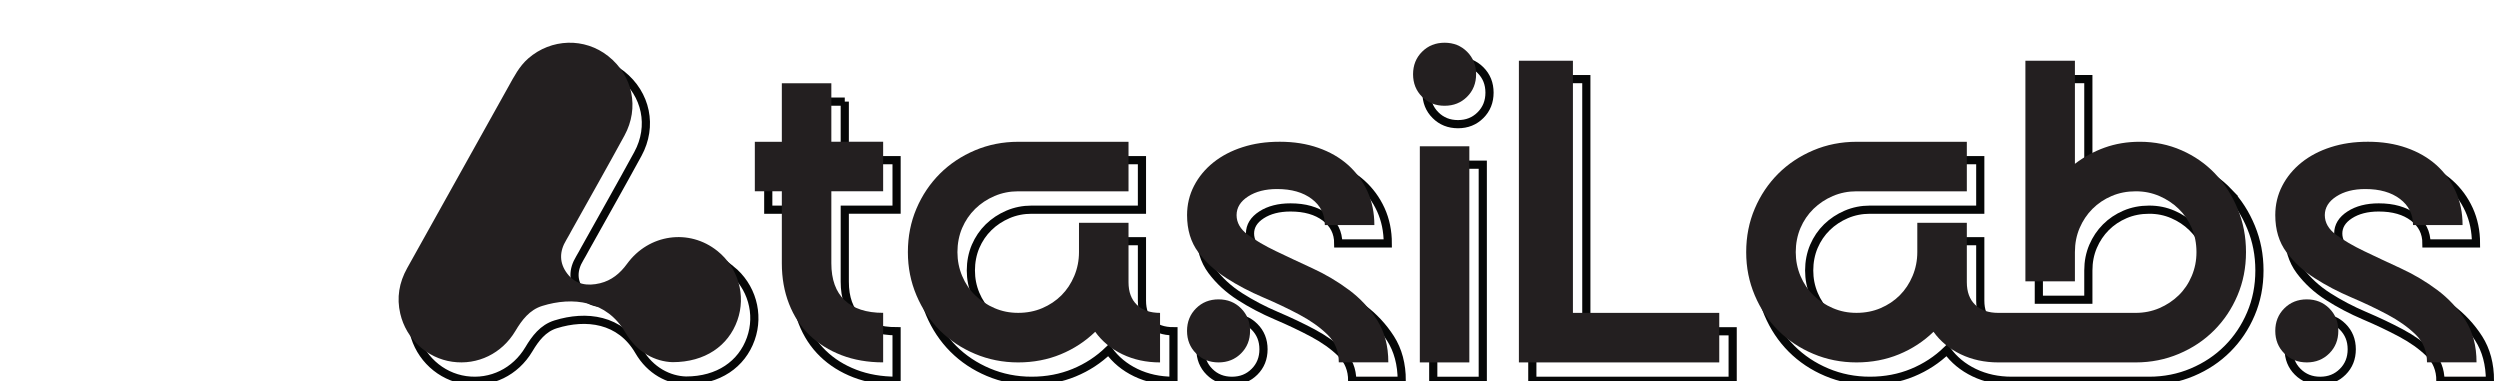
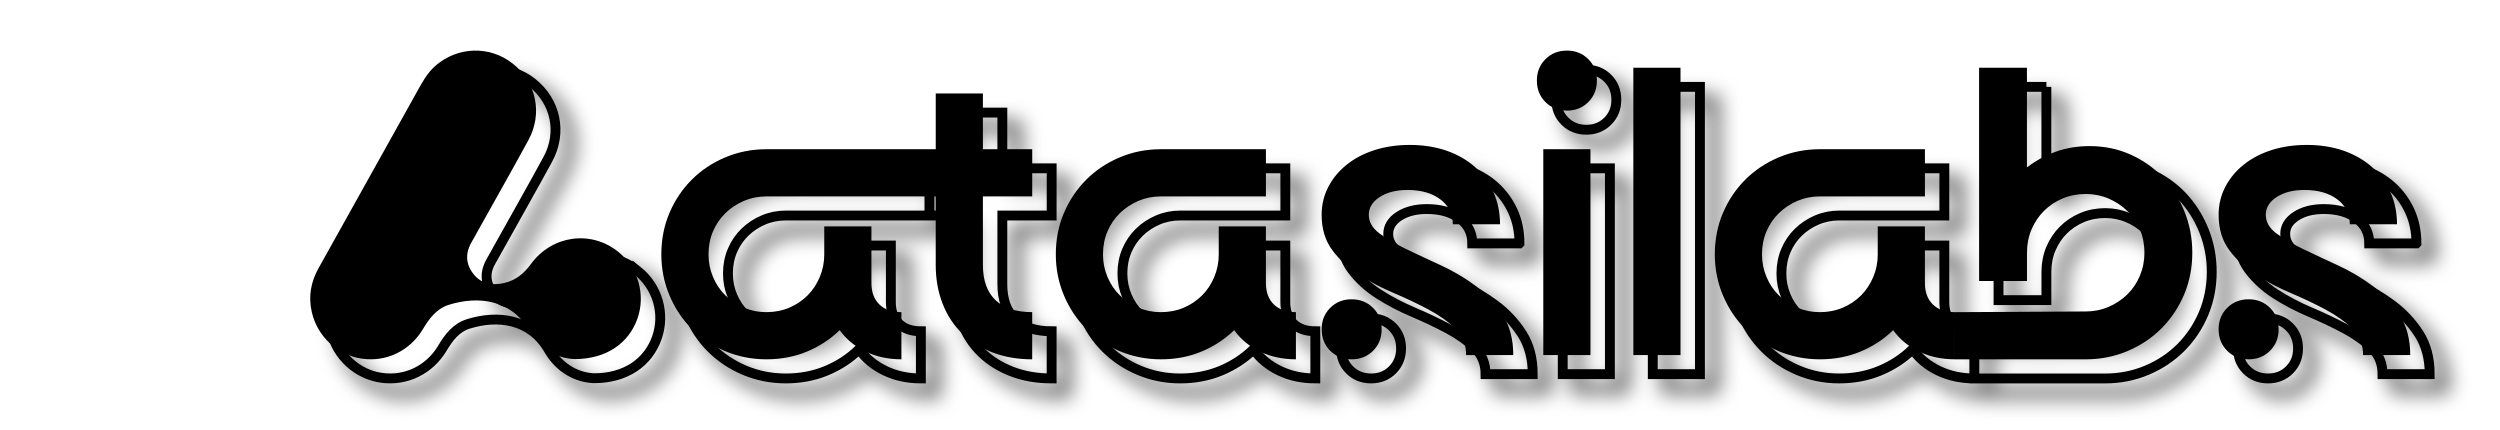
- <svg xmlns="http://www.w3.org/2000/svg" id="Layer_1" viewBox="0 0 1222.93 186.27">
+ <svg xmlns="http://www.w3.org/2000/svg" id="Layer_1" viewBox="0 0 1266.35 217.33">
  <defs>
    <style>
      .cls-1 {
-         fill: #231f20;
+         filter: url(#drop-shadow-1);
      }

      .cls-2 {
        fill: none;
-         stroke: #060707;
+         stroke: #000;
        stroke-miterlimit: 10;
-         stroke-width: 4px;
+         stroke-width: 5px;
      }
    </style>
+     <filter id="drop-shadow-1" x="156.33" y="24.63" width="1098.96" height="191.76" filterUnits="userSpaceOnUse">
+       <feOffset dx="7" dy="7" />
+       <feGaussianBlur result="blur" stdDeviation="5" />
+       <feFlood flood-color="#000" flood-opacity=".75" />
+       <feComposite in2="blur" operator="in" />
+       <feComposite in="SourceGraphic" />
+     </filter>
  </defs>
-   <g>
-     <path class="cls-2" d="M413.24,49.72h-24.22v28.63h-13.21v24.22h13.21v35.24c0,7.2,1.17,13.8,3.52,19.82,2.35,6.02,5.69,11.12,10.03,15.31,4.33,4.19,9.54,7.46,15.63,9.8,6.09,2.34,12.89,3.52,20.38,3.52v-24.23c-8.23,0-14.5-2.05-18.84-6.17-4.33-4.1-6.5-10.13-6.5-18.06v-35.24h25.34v-24.22h-25.34v-28.63Z" />
-     <path class="cls-2" d="M558.61,147.06v-29.07h-24.23v14.32c0,4.11-.77,8-2.31,11.67-1.54,3.67-3.63,6.83-6.27,9.47-2.64,2.64-5.77,4.73-9.37,6.27s-7.53,2.31-11.79,2.31-7.97-.77-11.56-2.31c-3.6-1.54-6.76-3.63-9.47-6.27-2.72-2.64-4.84-5.8-6.38-9.47-1.54-3.67-2.31-7.56-2.31-11.67s.77-8.19,2.31-11.79c1.54-3.59,3.67-6.72,6.38-9.37s5.87-4.73,9.47-6.27c3.59-1.54,7.46-2.31,11.56-2.31h53.97v-24.22h-53.97c-7.48,0-14.54,1.39-21.14,4.18-6.6,2.8-12.33,6.61-17.18,11.45-4.84,4.85-8.67,10.54-11.45,17.07-2.79,6.53-4.19,13.62-4.19,21.26s1.4,14.54,4.19,21.14c2.79,6.6,6.61,12.33,11.45,17.18,4.85,4.85,10.58,8.67,17.18,11.45,6.61,2.79,13.66,4.19,21.14,4.19s14.43-1.33,20.82-3.97c6.39-2.64,12-6.31,16.85-11.01,3.38,4.7,7.81,8.36,13.33,11.01,5.5,2.64,11.63,3.97,18.39,3.97v-24.23c-4.85,0-8.63-1.32-11.35-3.96-2.72-2.64-4.07-6.31-4.07-11.01Z" />
-     <path class="cls-2" d="M666.42,150.81c-5.5-4.1-11.45-7.63-17.84-10.57-6.38-2.94-12.33-5.73-17.83-8.37-5.51-2.64-10.1-5.32-13.77-8.04-3.67-2.72-5.51-5.92-5.51-9.58s1.87-6.72,5.62-9.14c3.75-2.43,8.48-3.64,14.2-3.64,7.05,0,12.7,1.62,16.97,4.85,4.26,3.23,6.38,7.48,6.38,12.77h24.23c0-6.01-1.14-11.53-3.41-16.52-2.28-4.99-5.44-9.28-9.47-12.89-4.04-3.59-8.89-6.38-14.54-8.36-5.65-1.99-11.93-2.98-18.83-2.98s-12.66.88-18.18,2.64c-5.5,1.76-10.28,4.26-14.31,7.48-4.04,3.24-7.2,7.05-9.47,11.45-2.28,4.41-3.41,9.18-3.41,14.32,0,7.2,1.84,13.25,5.5,18.17,3.67,4.92,8.26,9.14,13.77,12.66,5.51,3.53,11.45,6.65,17.84,9.37s12.33,5.54,17.84,8.48c5.5,2.94,10.09,6.2,13.77,9.8,3.67,3.59,5.5,8.11,5.5,13.54h24.23c0-8.07-1.85-14.98-5.51-20.7-3.67-5.73-8.25-10.65-13.77-14.76Z" />
-     <path class="cls-2" d="M602.65,155.44c-4.4,0-8.07,1.47-11.01,4.41-2.94,2.94-4.41,6.6-4.41,11.01s1.47,8.08,4.41,11.01c2.93,2.94,6.61,4.41,11.01,4.41s8.07-1.47,11.01-4.41c2.94-2.93,4.41-6.6,4.41-11.01s-1.47-8.07-4.41-11.01c-2.94-2.94-6.61-4.41-11.01-4.41Z" />
-     <path class="cls-2" d="M713.21,29.9c-4.4,0-8.07,1.47-11.01,4.41-2.94,2.93-4.41,6.6-4.41,11.01s1.47,8.08,4.41,11.01c2.93,2.94,6.6,4.41,11.01,4.41s8.07-1.47,11.01-4.41c2.94-2.93,4.41-6.6,4.41-11.01s-1.47-8.07-4.41-11.01c-2.94-2.94-6.61-4.41-11.01-4.41Z" />
-     <rect class="cls-2" x="701.11" y="80.56" width="24.22" height="105.72" />
-     <polygon class="cls-2" points="775.99 38.7 749.57 38.7 749.57 186.27 847.57 186.27 847.57 162.05 775.99 162.05 775.99 38.7" />
-     <path class="cls-2" d="M1090.18,93.99c-4.63-4.85-10.1-8.67-16.41-11.45-6.32-2.79-13.15-4.19-20.49-4.19-6.17,0-11.89.96-17.18,2.86-5.29,1.91-10.13,4.55-14.54,7.93v-50.44h-24.22v107.92h24.22v-14.31c0-4.26.77-8.18,2.31-11.79,1.54-3.59,3.64-6.72,6.28-9.36,2.64-2.64,5.75-4.74,9.36-6.28,3.59-1.54,7.53-2.31,11.78-2.31s7.96.77,11.56,2.31c3.59,1.54,6.76,3.64,9.47,6.28,2.72,2.63,4.85,5.76,6.39,9.36,1.54,3.6,2.31,7.53,2.31,11.79s-.77,8-2.31,11.67c-1.54,3.67-3.67,6.83-6.39,9.47-2.72,2.64-5.88,4.74-9.47,6.28-3.6,1.54-7.46,2.31-11.56,2.31h-67.18c-4.85,0-8.63-1.33-11.35-3.97-2.72-2.64-4.07-6.31-4.07-11.01v-29.07h-24.23v14.32c0,4.11-.77,8-2.31,11.67-1.54,3.67-3.63,6.83-6.27,9.47-2.64,2.64-5.77,4.73-9.37,6.27s-7.53,2.31-11.79,2.31-7.97-.77-11.56-2.31c-3.6-1.54-6.76-3.63-9.47-6.27-2.72-2.64-4.84-5.8-6.38-9.47-1.54-3.67-2.31-7.56-2.31-11.67s.77-8.19,2.31-11.79,3.67-6.72,6.38-9.37c2.72-2.64,5.87-4.73,9.47-6.27,3.59-1.54,7.46-2.31,11.56-2.31h53.97v-24.22h-53.97c-7.48,0-14.54,1.39-21.14,4.18-6.6,2.8-12.33,6.61-17.18,11.45-4.84,4.85-8.67,10.54-11.45,17.07-2.79,6.53-4.19,13.62-4.19,21.26s1.4,14.54,4.19,21.14c2.79,6.6,6.61,12.33,11.45,17.18,4.85,4.85,10.58,8.67,17.18,11.45,6.61,2.79,13.66,4.19,21.14,4.19s14.43-1.33,20.82-3.97c6.39-2.64,12-6.31,16.85-11.01,3.38,4.7,7.82,8.36,13.33,11.01,5.5,2.64,11.63,3.97,18.39,3.97h67.18c7.49,0,14.54-1.4,21.14-4.19,6.61-2.79,12.33-6.6,17.18-11.45,4.85-4.85,8.67-10.53,11.45-17.07,2.79-6.52,4.19-13.61,4.19-21.25s-1.36-14.54-4.08-21.14c-2.72-6.61-6.38-12.34-11.01-17.18Z" />
-     <path class="cls-2" d="M1212.52,165.57c-3.67-5.73-8.25-10.65-13.77-14.76-5.5-4.1-11.45-7.63-17.84-10.57-6.38-2.94-12.33-5.73-17.83-8.37-5.51-2.64-10.1-5.32-13.77-8.04-3.67-2.72-5.51-5.92-5.51-9.58s1.87-6.72,5.62-9.14c3.75-2.43,8.48-3.64,14.2-3.64,7.05,0,12.7,1.62,16.96,4.85,4.26,3.23,6.38,7.48,6.38,12.77h24.23c0-6.01-1.14-11.53-3.41-16.52-2.28-4.99-5.44-9.28-9.47-12.89-4.04-3.59-8.89-6.38-14.54-8.36-5.65-1.99-11.93-2.98-18.83-2.98s-12.66.88-18.18,2.64c-5.5,1.76-10.28,4.26-14.31,7.48-4.04,3.24-7.2,7.05-9.47,11.45-2.28,4.41-3.41,9.18-3.41,14.32,0,7.2,1.84,13.25,5.5,18.17,3.67,4.92,8.26,9.14,13.77,12.66,5.51,3.53,11.45,6.65,17.84,9.37,6.39,2.72,12.33,5.54,17.84,8.48,5.5,2.94,10.09,6.2,13.77,9.8,3.67,3.59,5.5,8.11,5.5,13.54h24.23c0-8.07-1.85-14.98-5.51-20.7Z" />
-     <path class="cls-2" d="M1134.99,155.44c-4.4,0-8.07,1.47-11.01,4.41-2.94,2.94-4.41,6.6-4.41,11.01s1.47,8.08,4.41,11.01c2.93,2.94,6.61,4.41,11.01,4.41s8.07-1.47,11.01-4.41c2.94-2.93,4.41-6.6,4.41-11.01s-1.47-8.07-4.41-11.01c-2.94-2.94-6.61-4.41-11.01-4.41Z" />
-     <path class="cls-2" d="M357.48,131.75c-13.8-11.06-33.53-8.3-44.17,6.3-3.41,4.68-7.57,8.14-13.23,9.51-6.17,1.48-11.89.68-15.98-4.66-4.03-5.26-3.95-10.88-.52-16.51.94-1.55,1.78-3.16,2.66-4.75,8.61-15.44,17.34-30.81,25.8-46.33,7.4-13.58,4.07-29.3-7.92-38.83-11.58-9.2-27.9-8.69-39.15,1.11-4.4,3.84-6.96,8.89-9.71,13.83-16.51,29.58-32.99,59.18-49.52,88.75-3.94,7.05-5.2,14.48-3.36,22.32,2.9,12.39,13.12,21.73,25.43,23.47,12.44,1.76,24.31-4.05,30.86-15.04,3.19-5.35,6.93-10.34,13.14-12.27,14.89-4.63,31.56-2.72,40.73,13.1,5.6,9.66,14.66,14.16,23.01,14.41,15.96,0,27.29-8,31.71-20.4,4.35-12.2.43-25.83-9.78-34.02Z" />
+   <g class="cls-1">
+     <path class="cls-2" d="M322.92,137.17c-13.8-11.06-33.53-8.3-44.17,6.3-3.41,4.68-7.57,8.14-13.23,9.51-6.17,1.48-11.89.68-15.98-4.66-4.03-5.26-3.95-10.88-.52-16.51.94-1.55,1.78-3.16,2.66-4.75,8.61-15.44,17.34-30.81,25.8-46.33,7.4-13.58,4.07-29.3-7.92-38.83-11.58-9.2-27.9-8.69-39.15,1.11-4.4,3.84-6.96,8.89-9.71,13.83-16.51,29.58-32.99,59.18-49.52,88.75-3.94,7.05-5.2,14.48-3.36,22.32,2.9,12.39,13.12,21.73,25.43,23.47,12.44,1.76,24.31-4.05,30.86-15.04,3.19-5.35,6.93-10.34,13.14-12.27,14.89-4.63,31.56-2.72,40.73,13.1,5.6,9.66,14.66,14.16,23.01,14.41,15.96,0,27.29-8,31.71-20.4,4.35-12.2.43-25.83-9.78-34.02Z" />
+     <path class="cls-2" d="M694.51,161.29c4.35,0,7.96,1.45,10.86,4.35,2.89,2.9,4.34,6.52,4.34,10.86s-1.45,7.96-4.34,10.86c-2.9,2.9-6.52,4.34-10.86,4.34s-7.96-1.45-10.86-4.34c-2.9-2.9-4.34-6.52-4.34-10.86s1.45-7.96,4.34-10.86c2.9-2.9,6.52-4.35,10.86-4.35ZM803.54,35.32c4.34,0,7.96,1.45,10.86,4.34,2.9,2.9,4.34,6.52,4.34,10.86s-1.45,7.97-4.34,10.86c-2.9,2.9-6.52,4.34-10.86,4.34s-7.96-1.45-10.86-4.34c-2.9-2.9-4.34-6.52-4.34-10.86s1.44-7.96,4.34-10.86c2.9-2.9,6.52-4.34,10.86-4.34ZM427.37,138.49v-14.12h23.89v28.67c0,4.63,1.34,8.25,4.02,10.86,2.67,2.61,6.4,3.91,11.18,3.91v23.89c-6.66,0-12.7-1.3-18.13-3.91-5.43-2.61-9.81-6.22-13.14-10.86-4.78,4.63-10.31,8.25-16.61,10.86-6.3,2.61-13.14,3.91-20.52,3.91s-14.34-1.38-20.85-4.13c-6.52-2.75-12.16-6.52-16.94-11.29-4.78-4.78-8.55-10.43-11.3-16.94-2.75-6.52-4.13-13.47-4.13-20.85s1.37-14.52,4.13-20.96c2.75-6.44,6.52-12.05,11.3-16.83,4.78-4.78,10.42-8.54,16.94-11.29,6.52-2.75,13.46-4.13,20.85-4.13h72.76v23.89h-72.76c-4.06,0-7.86.76-11.4,2.28-3.55,1.52-6.66,3.58-9.34,6.19-2.68,2.61-4.78,5.68-6.3,9.23-1.52,3.55-2.28,7.42-2.28,11.62s.76,7.89,2.28,11.51c1.52,3.62,3.62,6.73,6.3,9.34,2.68,2.61,5.79,4.67,9.34,6.19,3.55,1.52,7.35,2.28,11.4,2.28s8.07-.76,11.62-2.28c3.55-1.52,6.62-3.58,9.23-6.19,2.61-2.61,4.67-5.72,6.19-9.34,1.52-3.62,2.28-7.46,2.28-11.51ZM470.81,85.28h13.03v-28.23h23.89v28.23h24.98v23.89h-24.98v34.75c0,7.82,2.13,13.76,6.4,17.81,4.27,4.05,10.46,6.08,18.57,6.08v23.89c-7.39,0-14.09-1.16-20.09-3.48-6.01-2.31-11.15-5.54-15.42-9.66s-7.57-9.15-9.88-15.09c-2.32-5.94-3.48-12.45-3.48-19.55v-34.75h-13.03v-23.89ZM627.18,138.49v-14.12h23.89v28.67c0,4.63,1.34,8.25,4.02,10.86,2.67,2.61,6.4,3.91,11.18,3.91v23.89c-6.66,0-12.7-1.3-18.13-3.91-5.43-2.61-9.81-6.22-13.14-10.86-4.78,4.63-10.31,8.25-16.61,10.86-6.3,2.61-13.14,3.91-20.52,3.91s-14.34-1.38-20.85-4.13c-6.52-2.75-12.16-6.52-16.94-11.29-4.78-4.78-8.55-10.43-11.3-16.94-2.75-6.52-4.13-13.47-4.13-20.85s1.37-14.52,4.13-20.96c2.75-6.44,6.52-12.05,11.3-16.83s10.42-8.54,16.94-11.29c6.52-2.75,13.46-4.13,20.85-4.13h53.21v23.89h-53.21c-4.06,0-7.86.76-11.4,2.28-3.55,1.52-6.66,3.58-9.34,6.19-2.68,2.61-4.78,5.68-6.3,9.23-1.52,3.55-2.28,7.42-2.28,11.62s.76,7.89,2.28,11.51c1.52,3.62,3.62,6.73,6.3,9.34,2.68,2.61,5.79,4.67,9.34,6.19,3.55,1.52,7.35,2.28,11.4,2.28s8.07-.76,11.62-2.28c3.55-1.52,6.62-3.58,9.23-6.19,2.61-2.61,4.67-5.72,6.19-9.34s2.28-7.46,2.28-11.51ZM769.66,123.28h-23.89c0-5.21-2.1-9.41-6.3-12.6-4.2-3.18-9.78-4.78-16.72-4.78-5.65,0-10.31,1.19-14.01,3.58-3.69,2.39-5.54,5.39-5.54,9.01s1.81,6.77,5.43,9.45c3.62,2.68,8.15,5.32,13.57,7.93,5.43,2.61,11.3,5.36,17.6,8.25,6.3,2.9,12.16,6.37,17.59,10.43,5.43,4.06,9.95,8.91,13.57,14.55,3.62,5.65,5.43,12.45,5.43,20.42h-23.89c0-5.35-1.81-9.81-5.43-13.36-3.62-3.55-8.15-6.76-13.57-9.66-5.43-2.9-11.3-5.68-17.6-8.36-6.3-2.67-12.16-5.75-17.59-9.23-5.43-3.48-9.96-7.64-13.57-12.49-3.62-4.85-5.43-10.82-5.43-17.92,0-5.07,1.12-9.78,3.37-14.12,2.25-4.34,5.36-8.11,9.34-11.29,3.98-3.19,8.69-5.65,14.12-7.39,5.43-1.74,11.4-2.61,17.92-2.61s12.99.98,18.57,2.93c5.57,1.96,10.35,4.71,14.34,8.25,3.98,3.55,7.09,7.78,9.34,12.7,2.25,4.92,3.37,10.36,3.37,16.29ZM791.59,85.28h23.89v104.25h-23.89v-104.25ZM861.09,44.01v145.52h-23.89V44.01h23.89ZM960.99,138.49v-14.12h23.89v28.67c0,4.63,1.34,8.25,4.02,10.86,2.67,2.61,6.4,3.91,11.18,3.91v23.89c-6.66,0-12.7-1.3-18.13-3.91-5.43-2.61-9.81-6.22-13.14-10.86-4.78,4.63-10.31,8.25-16.61,10.86s-13.14,3.91-20.52,3.91-14.34-1.38-20.85-4.13c-6.52-2.75-12.16-6.52-16.94-11.29-4.78-4.78-8.55-10.43-11.3-16.94-2.75-6.52-4.13-13.47-4.13-20.85s1.37-14.52,4.13-20.96c2.75-6.44,6.52-12.05,11.3-16.83s10.42-8.54,16.94-11.29c6.52-2.75,13.46-4.13,20.85-4.13h53.21v23.89h-53.21c-4.06,0-7.86.76-11.4,2.28-3.55,1.52-6.66,3.58-9.34,6.19-2.68,2.61-4.78,5.68-6.3,9.23-1.52,3.55-2.28,7.42-2.28,11.62s.76,7.89,2.28,11.51c1.52,3.62,3.62,6.73,6.3,9.34,2.68,2.61,5.79,4.67,9.34,6.19,3.55,1.52,7.35,2.28,11.4,2.28s8.07-.76,11.62-2.28c3.55-1.52,6.62-3.58,9.23-6.19,2.61-2.61,4.67-5.72,6.19-9.34,1.52-3.62,2.28-7.46,2.28-11.51ZM1036.57,44.01v50.48c4.41-3.38,9.26-6.02,14.55-7.94,5.29-1.9,11.02-2.86,17.19-2.86,7.35,0,14.18,1.4,20.5,4.19,6.32,2.79,11.79,6.61,16.43,11.46,4.63,4.85,8.3,10.58,11.02,17.2,2.71,6.61,4.08,13.66,4.08,21.16s-1.4,14.73-4.19,21.27c-2.79,6.54-6.61,12.23-11.46,17.09-4.85,4.85-10.58,8.67-17.19,11.46-6.61,2.79-13.67,4.19-21.16,4.19h-66.24v-23.89l66.24-.36c4.11,0,7.97-.77,11.57-2.32,3.6-1.54,6.76-3.64,9.48-6.28,2.72-2.65,4.85-5.81,6.39-9.48,1.54-3.67,2.32-7.57,2.32-11.68s-.77-8.19-2.32-11.8c-1.54-3.6-3.67-6.72-6.39-9.36-2.72-2.65-5.88-4.74-9.48-6.28-3.6-1.54-7.46-2.32-11.57-2.32s-8.19.77-11.79,2.32c-3.6,1.54-6.72,3.64-9.37,6.28-2.65,2.64-4.74,5.77-6.28,9.36-1.54,3.6-2.31,7.53-2.31,11.8v14.32h-24.25V44.01h24.25ZM1224.01,123.28h-23.89c0-5.21-2.1-9.41-6.3-12.6-4.2-3.18-9.78-4.78-16.72-4.78-5.65,0-10.31,1.19-14.01,3.58-3.69,2.39-5.54,5.39-5.54,9.01s1.81,6.77,5.43,9.45,8.15,5.32,13.57,7.93c5.43,2.61,11.3,5.36,17.6,8.25,6.3,2.9,12.16,6.37,17.59,10.43,5.43,4.06,9.95,8.91,13.57,14.55,3.62,5.65,5.43,12.45,5.43,20.42h-23.89c0-5.35-1.81-9.81-5.43-13.36-3.62-3.55-8.15-6.76-13.57-9.66-5.43-2.9-11.3-5.68-17.6-8.36-6.3-2.67-12.16-5.75-17.59-9.23-5.43-3.48-9.96-7.64-13.57-12.49-3.62-4.85-5.43-10.82-5.43-17.92,0-5.07,1.12-9.78,3.37-14.12,2.25-4.34,5.36-8.11,9.34-11.29,3.98-3.19,8.69-5.65,14.12-7.39,5.43-1.74,11.4-2.61,17.92-2.61s12.99.98,18.57,2.93c5.57,1.96,10.35,4.71,14.34,8.25,3.98,3.55,7.09,7.78,9.34,12.7,2.25,4.92,3.37,10.36,3.37,16.29ZM1148.86,161.29c4.35,0,7.96,1.45,10.86,4.35,2.89,2.9,4.34,6.52,4.34,10.86s-1.45,7.96-4.34,10.86c-2.9,2.9-6.52,4.34-10.86,4.34s-7.96-1.45-10.86-4.34c-2.9-2.9-4.34-6.52-4.34-10.86s1.45-7.96,4.34-10.86c2.9-2.9,6.52-4.35,10.86-4.35Z" />
  </g>
-   <g>
-     <path class="cls-1" d="M406.67,40.72h-24.22v28.63h-13.21v24.22h13.21v35.24c0,7.2,1.17,13.8,3.52,19.82,2.35,6.02,5.69,11.12,10.03,15.31,4.33,4.19,9.54,7.46,15.63,9.8,6.09,2.34,12.89,3.52,20.38,3.52v-24.23c-8.23,0-14.5-2.05-18.84-6.17-4.33-4.1-6.5-10.13-6.5-18.06v-35.24h25.34v-24.22h-25.34v-28.63Z" />
-     <path class="cls-1" d="M552.04,138.07v-29.07h-24.23v14.32c0,4.11-.77,8-2.31,11.67-1.54,3.67-3.63,6.83-6.27,9.47-2.64,2.64-5.77,4.73-9.37,6.27s-7.53,2.31-11.79,2.31-7.97-.77-11.56-2.31c-3.6-1.54-6.76-3.63-9.47-6.27-2.72-2.64-4.84-5.8-6.38-9.47-1.54-3.67-2.31-7.56-2.31-11.67s.77-8.19,2.31-11.79c1.54-3.59,3.67-6.72,6.38-9.37s5.87-4.73,9.47-6.27c3.59-1.54,7.46-2.31,11.56-2.31h53.97v-24.22h-53.97c-7.48,0-14.54,1.39-21.14,4.18-6.6,2.8-12.33,6.61-17.18,11.45-4.84,4.85-8.67,10.54-11.45,17.07-2.79,6.53-4.19,13.62-4.19,21.26s1.4,14.54,4.19,21.14c2.79,6.6,6.61,12.33,11.45,17.18,4.85,4.85,10.58,8.67,17.18,11.45,6.61,2.79,13.66,4.19,21.14,4.19s14.43-1.33,20.82-3.97c6.39-2.64,12-6.31,16.85-11.01,3.38,4.7,7.81,8.36,13.33,11.01,5.5,2.64,11.63,3.97,18.39,3.97v-24.23c-4.85,0-8.63-1.32-11.35-3.96-2.72-2.64-4.07-6.31-4.07-11.01Z" />
-     <path class="cls-1" d="M659.85,141.81c-5.5-4.1-11.45-7.63-17.84-10.57-6.38-2.94-12.33-5.73-17.83-8.37-5.51-2.64-10.1-5.32-13.77-8.04-3.67-2.72-5.51-5.92-5.51-9.58s1.87-6.72,5.62-9.14c3.75-2.43,8.48-3.64,14.2-3.64,7.05,0,12.7,1.62,16.97,4.85,4.26,3.23,6.38,7.48,6.38,12.77h24.23c0-6.01-1.14-11.53-3.41-16.52-2.28-4.99-5.44-9.28-9.47-12.89-4.04-3.59-8.89-6.38-14.54-8.36-5.65-1.99-11.93-2.98-18.83-2.98s-12.66.88-18.18,2.64c-5.5,1.76-10.28,4.26-14.31,7.48-4.04,3.24-7.2,7.05-9.47,11.45-2.28,4.41-3.41,9.18-3.41,14.32,0,7.2,1.84,13.25,5.5,18.17,3.67,4.92,8.26,9.14,13.77,12.66,5.51,3.53,11.45,6.65,17.84,9.37s12.33,5.54,17.84,8.48c5.5,2.94,10.09,6.2,13.77,9.8,3.67,3.59,5.5,8.11,5.5,13.54h24.23c0-8.07-1.85-14.98-5.51-20.7-3.67-5.73-8.25-10.65-13.77-14.76Z" />
-     <path class="cls-1" d="M596.08,146.44c-4.4,0-8.07,1.47-11.01,4.41-2.94,2.94-4.41,6.6-4.41,11.01s1.47,8.08,4.41,11.01c2.93,2.94,6.61,4.41,11.01,4.41s8.07-1.47,11.01-4.41c2.94-2.93,4.41-6.6,4.41-11.01s-1.47-8.07-4.41-11.01c-2.94-2.94-6.61-4.41-11.01-4.41Z" />
-     <path class="cls-1" d="M706.65,20.9c-4.4,0-8.07,1.47-11.01,4.41-2.94,2.93-4.41,6.6-4.41,11.01s1.47,8.08,4.41,11.01c2.93,2.94,6.6,4.41,11.01,4.41s8.07-1.47,11.01-4.41c2.94-2.93,4.41-6.6,4.41-11.01s-1.47-8.07-4.41-11.01c-2.94-2.94-6.61-4.41-11.01-4.41Z" />
-     <rect class="cls-1" x="694.54" y="71.56" width="24.22" height="105.72" />
-     <polygon class="cls-1" points="769.43 29.71 743 29.71 743 177.28 841.01 177.28 841.01 153.05 769.43 153.05 769.43 29.71" />
-     <path class="cls-1" d="M1083.61,84.99c-4.63-4.85-10.1-8.67-16.41-11.45-6.32-2.79-13.15-4.19-20.49-4.19-6.17,0-11.89.96-17.18,2.86-5.29,1.91-10.13,4.55-14.54,7.93V29.71h-24.22v107.92h24.22v-14.31c0-4.26.77-8.18,2.31-11.79,1.54-3.59,3.64-6.72,6.28-9.36,2.64-2.64,5.75-4.74,9.36-6.28,3.59-1.54,7.53-2.31,11.78-2.31s7.96.77,11.56,2.31c3.59,1.54,6.76,3.64,9.47,6.28,2.72,2.63,4.85,5.76,6.39,9.36,1.54,3.6,2.31,7.53,2.31,11.79s-.77,8-2.31,11.67c-1.54,3.67-3.67,6.83-6.39,9.47-2.72,2.64-5.88,4.74-9.47,6.28-3.6,1.54-7.46,2.31-11.56,2.31h-67.18c-4.85,0-8.63-1.33-11.35-3.97-2.72-2.64-4.07-6.31-4.07-11.01v-29.07h-24.23v14.32c0,4.11-.77,8-2.31,11.67-1.54,3.67-3.63,6.83-6.27,9.47-2.64,2.64-5.77,4.73-9.37,6.27s-7.53,2.31-11.79,2.31-7.97-.77-11.56-2.31c-3.6-1.54-6.76-3.63-9.47-6.27-2.72-2.64-4.84-5.8-6.38-9.47-1.54-3.67-2.31-7.56-2.31-11.67s.77-8.19,2.31-11.79,3.67-6.72,6.38-9.37c2.72-2.64,5.87-4.73,9.47-6.27,3.59-1.54,7.46-2.31,11.56-2.31h53.97v-24.22h-53.97c-7.48,0-14.54,1.39-21.14,4.18-6.6,2.8-12.33,6.61-17.18,11.45-4.84,4.85-8.67,10.54-11.45,17.07-2.79,6.53-4.19,13.62-4.19,21.26s1.4,14.54,4.19,21.14c2.79,6.6,6.61,12.33,11.45,17.18,4.85,4.85,10.58,8.67,17.18,11.45,6.61,2.79,13.66,4.19,21.14,4.19s14.43-1.33,20.82-3.97c6.39-2.64,12-6.31,16.85-11.01,3.38,4.7,7.82,8.36,13.33,11.01,5.5,2.64,11.63,3.97,18.39,3.97h67.18c7.49,0,14.54-1.4,21.14-4.19,6.61-2.79,12.33-6.6,17.18-11.45,4.85-4.85,8.67-10.53,11.45-17.07,2.79-6.52,4.19-13.61,4.19-21.25s-1.36-14.54-4.08-21.14c-2.72-6.61-6.38-12.34-11.01-17.18Z" />
-     <path class="cls-1" d="M1205.95,156.57c-3.67-5.73-8.25-10.65-13.77-14.76-5.5-4.1-11.45-7.63-17.84-10.57-6.38-2.94-12.33-5.73-17.83-8.37-5.51-2.64-10.1-5.32-13.77-8.04-3.67-2.72-5.51-5.92-5.51-9.58s1.87-6.72,5.62-9.14c3.75-2.43,8.48-3.64,14.2-3.64,7.05,0,12.7,1.62,16.96,4.85,4.26,3.23,6.38,7.48,6.38,12.77h24.23c0-6.01-1.14-11.53-3.41-16.52-2.28-4.99-5.44-9.28-9.47-12.89-4.04-3.59-8.89-6.38-14.54-8.36-5.65-1.99-11.93-2.98-18.83-2.98s-12.66.88-18.18,2.64c-5.5,1.76-10.28,4.26-14.31,7.48-4.04,3.24-7.2,7.05-9.47,11.45-2.28,4.41-3.41,9.18-3.41,14.32,0,7.2,1.84,13.25,5.5,18.17,3.67,4.92,8.26,9.14,13.77,12.66,5.51,3.53,11.45,6.65,17.84,9.37,6.39,2.72,12.33,5.54,17.84,8.48,5.5,2.94,10.09,6.2,13.77,9.8,3.67,3.59,5.5,8.11,5.5,13.54h24.23c0-8.07-1.85-14.98-5.51-20.7Z" />
-     <path class="cls-1" d="M1128.42,146.44c-4.4,0-8.07,1.47-11.01,4.41-2.94,2.94-4.41,6.6-4.41,11.01s1.47,8.08,4.41,11.01c2.93,2.94,6.61,4.41,11.01,4.41s8.07-1.47,11.01-4.41c2.94-2.93,4.41-6.6,4.41-11.01s-1.47-8.07-4.41-11.01c-2.94-2.94-6.61-4.41-11.01-4.41Z" />
-     <path class="cls-1" d="M350.91,122.75c-13.8-11.06-33.53-8.3-44.17,6.3-3.41,4.68-7.57,8.14-13.23,9.51-6.17,1.48-11.89.68-15.98-4.66-4.03-5.26-3.95-10.88-.52-16.51.94-1.55,1.78-3.16,2.66-4.75,8.61-15.44,17.34-30.81,25.8-46.33,7.4-13.58,4.07-29.3-7.92-38.83-11.58-9.2-27.9-8.69-39.15,1.11-4.4,3.84-6.96,8.89-9.71,13.83-16.51,29.58-32.99,59.18-49.52,88.75-3.94,7.05-5.2,14.48-3.36,22.32,2.9,12.39,13.12,21.73,25.43,23.47,12.44,1.76,24.31-4.05,30.86-15.04,3.19-5.35,6.93-10.34,13.14-12.27,14.89-4.63,31.56-2.72,40.73,13.1,5.6,9.66,14.66,14.16,23.01,14.41,15.96,0,27.29-8,31.71-20.4,4.35-12.2.43-25.83-9.78-34.02Z" />
-   </g>
+   <path d="M313.07,127.48c-13.8-11.06-33.53-8.3-44.17,6.3-3.41,4.68-7.57,8.14-13.23,9.51-6.17,1.48-11.89.68-15.98-4.66-4.03-5.26-3.95-10.88-.52-16.51.94-1.55,1.78-3.16,2.66-4.75,8.61-15.44,17.34-30.81,25.8-46.33,7.4-13.58,4.07-29.3-7.92-38.83-11.58-9.2-27.9-8.69-39.15,1.11-4.4,3.84-6.96,8.89-9.71,13.83-16.51,29.58-32.99,59.18-49.52,88.75-3.94,7.05-5.2,14.48-3.36,22.32,2.9,12.39,13.12,21.73,25.43,23.47,12.44,1.76,24.31-4.05,30.86-15.04,3.19-5.35,6.93-10.34,13.14-12.27,14.89-4.63,31.56-2.72,40.73,13.1,5.6,9.66,14.66,14.16,23.01,14.41,15.96,0,27.29-8,31.71-20.4,4.35-12.2.43-25.83-9.78-34.02Z" />
+   <path d="M684.66,151.6c4.35,0,7.96,1.45,10.86,4.35,2.89,2.9,4.34,6.52,4.34,10.86s-1.45,7.96-4.34,10.86c-2.9,2.9-6.52,4.34-10.86,4.34s-7.96-1.45-10.86-4.34c-2.9-2.9-4.34-6.52-4.34-10.86s1.45-7.96,4.34-10.86c2.9-2.9,6.52-4.35,10.86-4.35ZM793.69,25.63c4.34,0,7.96,1.45,10.86,4.34,2.9,2.9,4.34,6.52,4.34,10.86s-1.45,7.97-4.34,10.86c-2.9,2.9-6.52,4.34-10.86,4.34s-7.96-1.45-10.86-4.34c-2.9-2.9-4.34-6.52-4.34-10.86s1.44-7.96,4.34-10.86c2.9-2.9,6.52-4.34,10.86-4.34ZM417.52,128.8v-14.12h23.89v28.67c0,4.63,1.34,8.25,4.02,10.86,2.67,2.61,6.4,3.91,11.18,3.91v23.89c-6.66,0-12.7-1.3-18.13-3.91-5.43-2.61-9.81-6.22-13.14-10.86-4.78,4.63-10.31,8.25-16.61,10.86-6.3,2.61-13.14,3.91-20.52,3.91s-14.34-1.38-20.85-4.13c-6.52-2.75-12.16-6.52-16.94-11.29-4.78-4.78-8.55-10.43-11.3-16.94-2.75-6.52-4.13-13.47-4.13-20.85s1.37-14.52,4.13-20.96c2.75-6.44,6.52-12.05,11.3-16.83,4.78-4.78,10.42-8.54,16.94-11.29,6.52-2.75,13.46-4.13,20.85-4.13h72.76v23.89h-72.76c-4.06,0-7.86.76-11.4,2.28-3.55,1.52-6.66,3.58-9.34,6.19-2.68,2.61-4.78,5.68-6.3,9.23-1.52,3.55-2.28,7.42-2.28,11.62s.76,7.89,2.28,11.51c1.52,3.62,3.62,6.73,6.3,9.34,2.68,2.61,5.79,4.67,9.34,6.19,3.55,1.52,7.35,2.28,11.4,2.28s8.07-.76,11.62-2.28c3.55-1.52,6.62-3.58,9.23-6.19,2.61-2.61,4.67-5.72,6.19-9.34,1.52-3.62,2.28-7.46,2.28-11.51ZM460.96,75.59h13.03v-28.23h23.89v28.23h24.98v23.89h-24.98v34.75c0,7.82,2.13,13.76,6.4,17.81,4.27,4.05,10.46,6.08,18.57,6.08v23.89c-7.39,0-14.09-1.16-20.09-3.48-6.01-2.31-11.15-5.54-15.42-9.66s-7.57-9.15-9.88-15.09c-2.32-5.94-3.48-12.45-3.48-19.55v-34.75h-13.03v-23.89ZM617.34,128.8v-14.12h23.89v28.67c0,4.63,1.34,8.25,4.02,10.86,2.67,2.61,6.4,3.91,11.18,3.91v23.89c-6.66,0-12.7-1.3-18.13-3.91-5.43-2.61-9.81-6.22-13.14-10.86-4.78,4.63-10.31,8.25-16.61,10.86-6.3,2.61-13.14,3.91-20.52,3.91s-14.34-1.38-20.85-4.13c-6.52-2.75-12.16-6.52-16.94-11.29-4.78-4.78-8.55-10.43-11.3-16.94-2.75-6.52-4.13-13.47-4.13-20.85s1.37-14.52,4.13-20.96c2.75-6.44,6.52-12.05,11.3-16.83s10.42-8.54,16.94-11.29c6.52-2.75,13.46-4.13,20.85-4.13h53.21v23.89h-53.21c-4.06,0-7.86.76-11.4,2.28-3.55,1.52-6.66,3.58-9.34,6.19-2.68,2.61-4.78,5.68-6.3,9.23-1.52,3.55-2.28,7.42-2.28,11.62s.76,7.89,2.28,11.51c1.52,3.62,3.62,6.73,6.3,9.34,2.68,2.61,5.79,4.67,9.34,6.19,3.55,1.52,7.35,2.28,11.4,2.28s8.07-.76,11.62-2.28c3.55-1.52,6.62-3.58,9.23-6.19,2.61-2.61,4.67-5.72,6.19-9.34s2.28-7.46,2.28-11.51ZM759.81,113.6h-23.89c0-5.21-2.1-9.41-6.3-12.6-4.2-3.18-9.78-4.78-16.72-4.78-5.65,0-10.31,1.19-14.01,3.58-3.69,2.39-5.54,5.39-5.54,9.01s1.81,6.77,5.43,9.45c3.62,2.68,8.15,5.32,13.57,7.93,5.43,2.61,11.3,5.36,17.6,8.25,6.3,2.9,12.16,6.37,17.59,10.43,5.43,4.06,9.95,8.91,13.57,14.55,3.62,5.65,5.43,12.45,5.43,20.42h-23.89c0-5.35-1.81-9.81-5.43-13.36-3.62-3.55-8.15-6.76-13.57-9.66-5.43-2.9-11.3-5.68-17.6-8.36-6.3-2.67-12.16-5.75-17.59-9.23-5.43-3.48-9.96-7.64-13.57-12.49-3.62-4.85-5.43-10.82-5.43-17.92,0-5.07,1.12-9.78,3.37-14.12,2.25-4.34,5.36-8.11,9.34-11.29,3.98-3.19,8.69-5.65,14.12-7.39,5.43-1.74,11.4-2.61,17.92-2.61s12.99.98,18.57,2.93c5.57,1.96,10.35,4.71,14.34,8.25,3.98,3.55,7.09,7.78,9.34,12.7,2.25,4.92,3.37,10.36,3.37,16.29ZM781.74,75.59h23.89v104.25h-23.89v-104.25ZM851.24,34.32v145.52h-23.89V34.32h23.89ZM951.15,128.8v-14.12h23.89v28.67c0,4.63,1.34,8.25,4.02,10.86,2.67,2.61,6.4,3.91,11.18,3.91v23.89c-6.66,0-12.7-1.3-18.13-3.91-5.43-2.61-9.81-6.22-13.14-10.86-4.78,4.63-10.31,8.25-16.61,10.86s-13.14,3.91-20.52,3.91-14.34-1.38-20.85-4.13c-6.52-2.75-12.16-6.52-16.94-11.29-4.78-4.78-8.55-10.43-11.3-16.94-2.75-6.52-4.13-13.47-4.13-20.85s1.37-14.52,4.13-20.96c2.75-6.44,6.52-12.05,11.3-16.83s10.42-8.54,16.94-11.29c6.52-2.75,13.46-4.13,20.85-4.13h53.21v23.89h-53.21c-4.06,0-7.86.76-11.4,2.28-3.55,1.52-6.66,3.58-9.34,6.19-2.68,2.61-4.78,5.68-6.3,9.23-1.52,3.55-2.28,7.42-2.28,11.62s.76,7.89,2.28,11.51c1.52,3.62,3.62,6.73,6.3,9.34,2.68,2.61,5.79,4.67,9.34,6.19,3.55,1.52,7.35,2.28,11.4,2.28s8.07-.76,11.62-2.28c3.55-1.52,6.62-3.58,9.23-6.19,2.61-2.61,4.67-5.72,6.19-9.34,1.52-3.62,2.28-7.46,2.28-11.51ZM1026.72,34.32v50.48c4.41-3.38,9.26-6.02,14.55-7.94,5.29-1.9,11.02-2.86,17.19-2.86,7.35,0,14.18,1.4,20.5,4.19,6.32,2.79,11.79,6.61,16.43,11.46,4.63,4.85,8.3,10.58,11.02,17.2,2.71,6.61,4.08,13.66,4.08,21.16s-1.4,14.73-4.19,21.27c-2.79,6.54-6.61,12.23-11.46,17.09-4.85,4.85-10.58,8.67-17.19,11.46-6.61,2.79-13.67,4.19-21.16,4.19h-66.24v-23.89l66.24-.36c4.11,0,7.97-.77,11.57-2.32,3.6-1.54,6.76-3.64,9.48-6.28,2.72-2.65,4.85-5.81,6.39-9.48,1.54-3.67,2.32-7.57,2.32-11.68s-.77-8.19-2.32-11.8c-1.54-3.6-3.67-6.72-6.39-9.36-2.72-2.65-5.88-4.74-9.48-6.28-3.6-1.54-7.46-2.32-11.57-2.32s-8.19.77-11.79,2.32c-3.6,1.54-6.72,3.64-9.37,6.28-2.65,2.64-4.74,5.77-6.28,9.36-1.54,3.6-2.31,7.53-2.31,11.8v14.32h-24.25V34.32h24.25ZM1214.16,113.6h-23.89c0-5.21-2.1-9.41-6.3-12.6-4.2-3.18-9.78-4.78-16.72-4.78-5.65,0-10.31,1.19-14.01,3.58-3.69,2.39-5.54,5.39-5.54,9.01s1.81,6.77,5.43,9.45,8.15,5.32,13.57,7.93c5.43,2.61,11.3,5.36,17.6,8.25,6.3,2.9,12.16,6.37,17.59,10.43,5.43,4.06,9.95,8.91,13.57,14.55,3.62,5.65,5.43,12.45,5.43,20.42h-23.89c0-5.35-1.81-9.81-5.43-13.36-3.62-3.55-8.15-6.76-13.57-9.66-5.43-2.9-11.3-5.68-17.6-8.36-6.3-2.67-12.16-5.75-17.59-9.23-5.43-3.48-9.96-7.64-13.57-12.49-3.62-4.85-5.43-10.82-5.43-17.92,0-5.07,1.12-9.78,3.37-14.12,2.25-4.34,5.36-8.11,9.34-11.29,3.98-3.19,8.69-5.65,14.12-7.39,5.43-1.74,11.4-2.61,17.92-2.61s12.99.98,18.57,2.93c5.57,1.96,10.35,4.71,14.34,8.25,3.98,3.55,7.09,7.78,9.34,12.7,2.25,4.92,3.37,10.36,3.37,16.29ZM1139.01,151.6c4.35,0,7.96,1.45,10.86,4.35,2.89,2.9,4.34,6.52,4.34,10.86s-1.45,7.96-4.34,10.86c-2.9,2.9-6.52,4.34-10.86,4.34s-7.96-1.45-10.86-4.34c-2.9-2.9-4.34-6.52-4.34-10.86s1.45-7.96,4.34-10.86c2.9-2.9,6.52-4.35,10.86-4.35Z" />
</svg>
